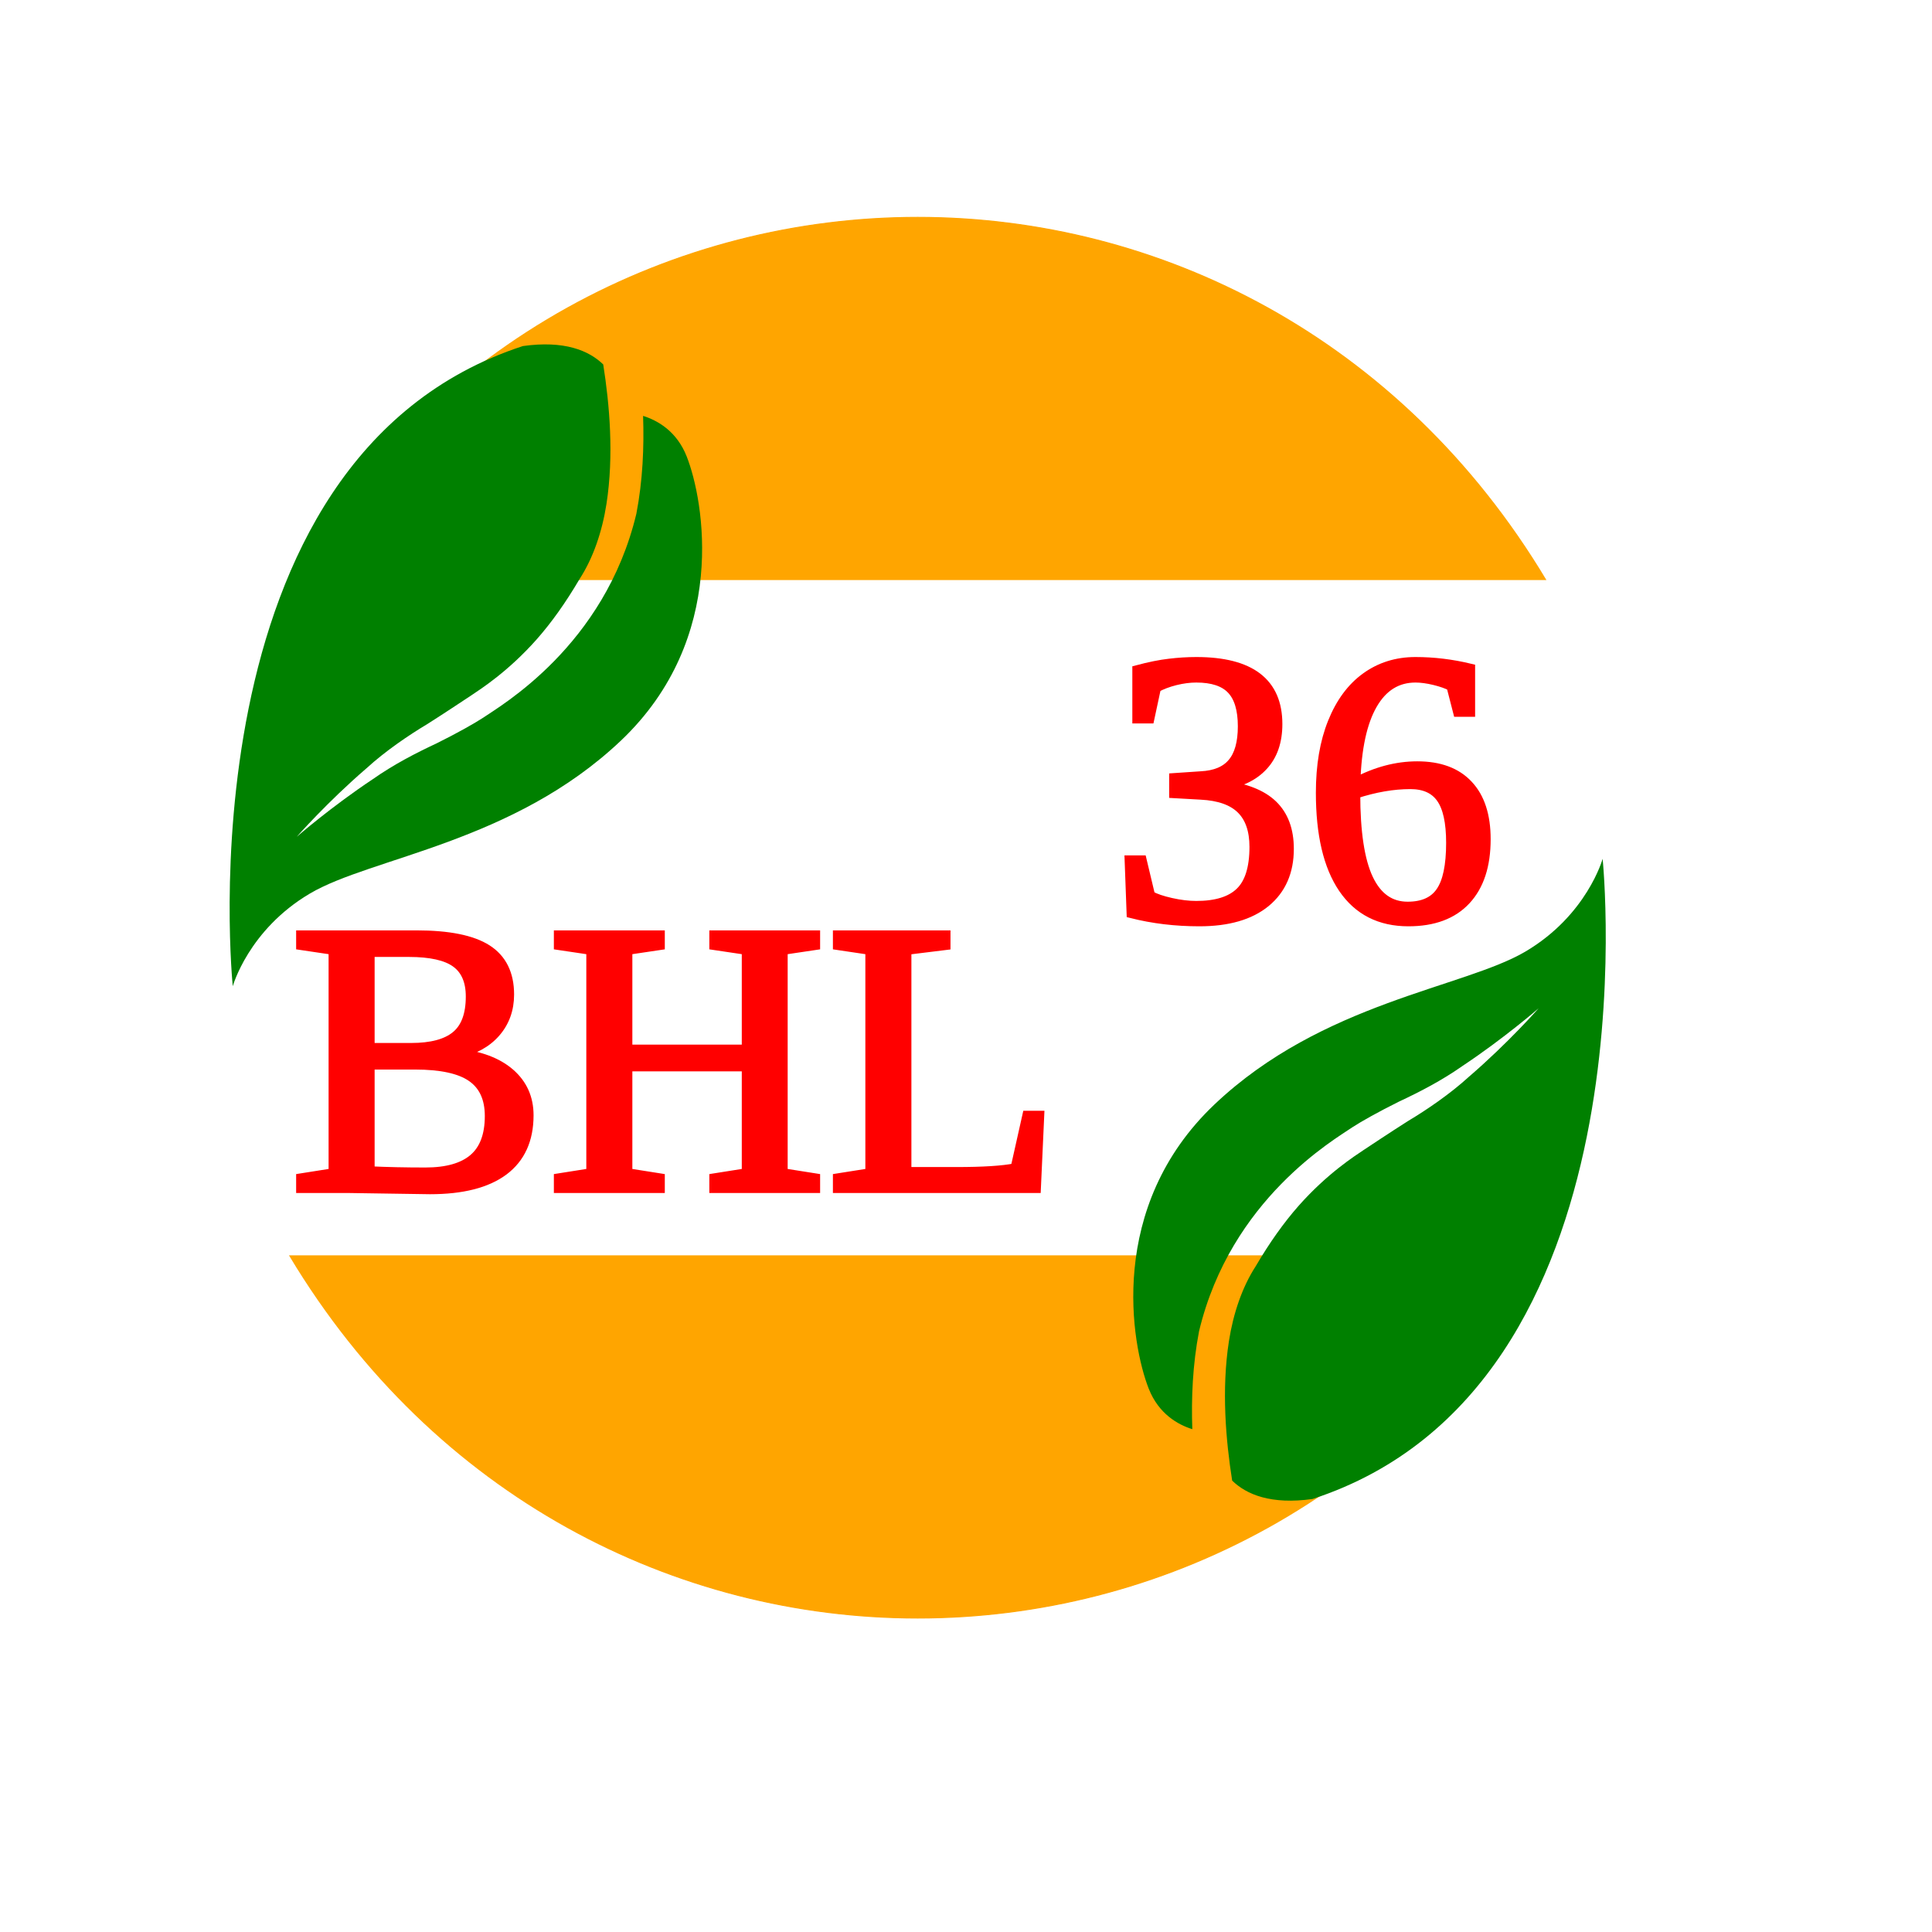
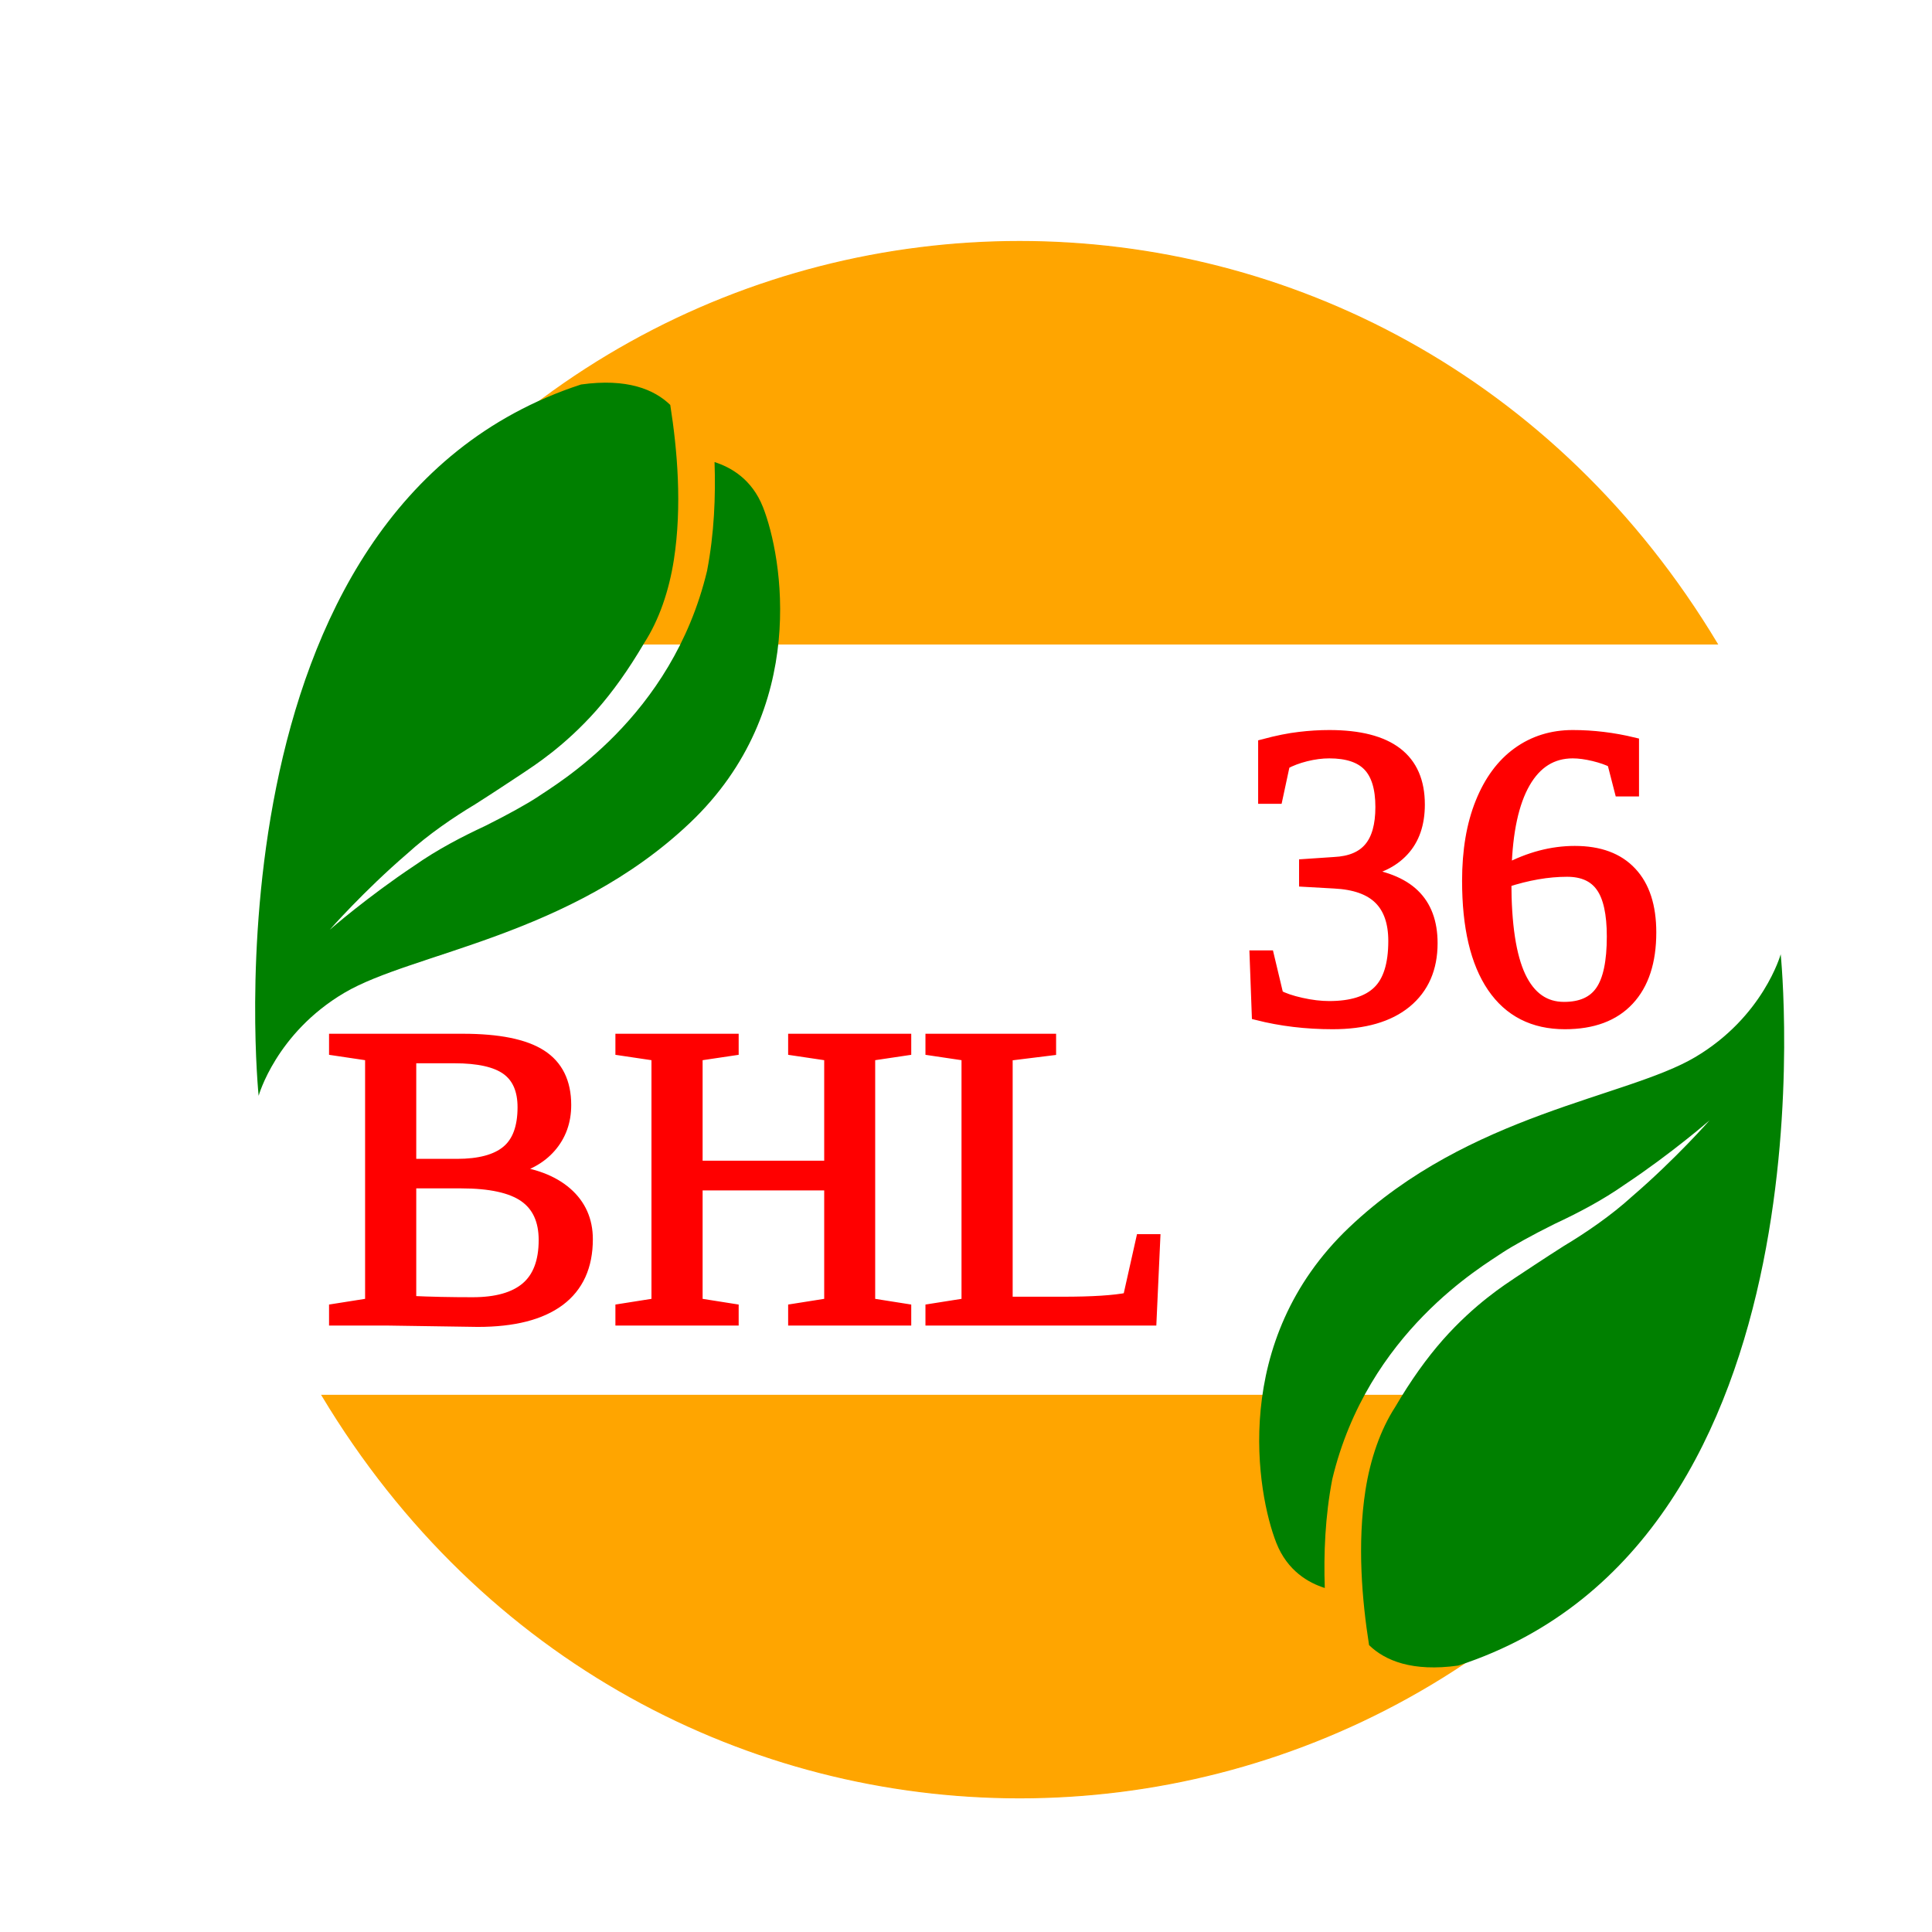
- <svg xmlns="http://www.w3.org/2000/svg" version="1.1" width="200" height="200" desc="Created by KTab - Version 1.1.2">
+ <svg xmlns="http://www.w3.org/2000/svg" version="1.1" width="180" height="180" desc="Created by KTab - Version 1.1.2">
  <g transform="scale(1)">
    <path d="M 30 60 C 60 10 130 10 160 60 Z" stroke="orange" stroke-width="0.1" fill="orange" />
  </g>
  <g transform="scale(1)">
    <path d="M 30 130 C 60 180 130 180 160 130 Z" stroke="orange" stroke-width="0.1" fill="orange" />
  </g>
  <g transform="translate(109,101) scale(1.5) rotate(-12)">
    <path fill="green" d="M 10.011,39.053 C 7.132,38.849 5.626,37.811 4.853,36.659 C 5.002,33.855 5.431,30.363 6.637,27.194 C 7.329,25.379 8.311,23.736 9.515,22.528 C 10.831,21.089 12.048,19.981 13.273,19.068 C 15.693,17.276 17.815,16.495 18.487,16.221 C 19.166,15.958 20.385,15.466 21.859,14.917 C 23.328,14.414 25.108,13.686 26.627,12.795 C 29.742,11.092 32.323,9.17 32.319,9.17 C 32.324,9.17 29.564,10.7 26.357,11.97 C 24.739,12.66 23.086,13.113 21.542,13.47 C 20.024,13.861 18.741,14.259 18.035,14.532 C 16.714,15.083 8.801,17.615 4.76,26.103 C 3.845,28.271 3.272,30.514 2.901,32.615 C 1.987,32.099 0.85,31.101 0.54,29.254 C 0,26.036 0.3,16.379 9.051,11.015 C 17.803,5.651 27.574,6.723 32.249,5.15 C 36.925,3.577 38.783,0 38.783,0 C 38.783,0 34.887,36.407 10.011,39.053 z" />
  </g>
  <g transform="translate(81,90) scale(1.5) rotate(168)">
    <path fill="green" d="M 10.011,39.053 C 7.132,38.849 5.626,37.811 4.853,36.659 C 5.002,33.855 5.431,30.363 6.637,27.194 C 7.329,25.379 8.311,23.736 9.515,22.528 C 10.831,21.089 12.048,19.981 13.273,19.068 C 15.693,17.276 17.815,16.495 18.487,16.221 C 19.166,15.958 20.385,15.466 21.859,14.917 C 23.328,14.414 25.108,13.686 26.627,12.795 C 29.742,11.092 32.323,9.17 32.319,9.17 C 32.324,9.17 29.564,10.7 26.357,11.97 C 24.739,12.66 23.086,13.113 21.542,13.47 C 20.024,13.861 18.741,14.259 18.035,14.532 C 16.714,15.083 8.801,17.615 4.76,26.103 C 3.845,28.271 3.272,30.514 2.901,32.615 C 1.987,32.099 0.85,31.101 0.54,29.254 C 0,26.036 0.3,16.379 9.051,11.015 C 17.803,5.651 27.574,6.723 32.249,5.15 C 36.925,3.577 38.783,0 38.783,0 C 38.783,0 34.887,36.407 10.011,39.053 z" />
  </g>
  <g transform="scale(1)">
    <text x="30" y="123" fill="red" stroke="red" font-size="40">BHL</text>
  </g>
  <g transform="scale(1)">
    <text x="115" y="95" fill="red" stroke="red" font-size="40">36</text>
  </g>
</svg>
